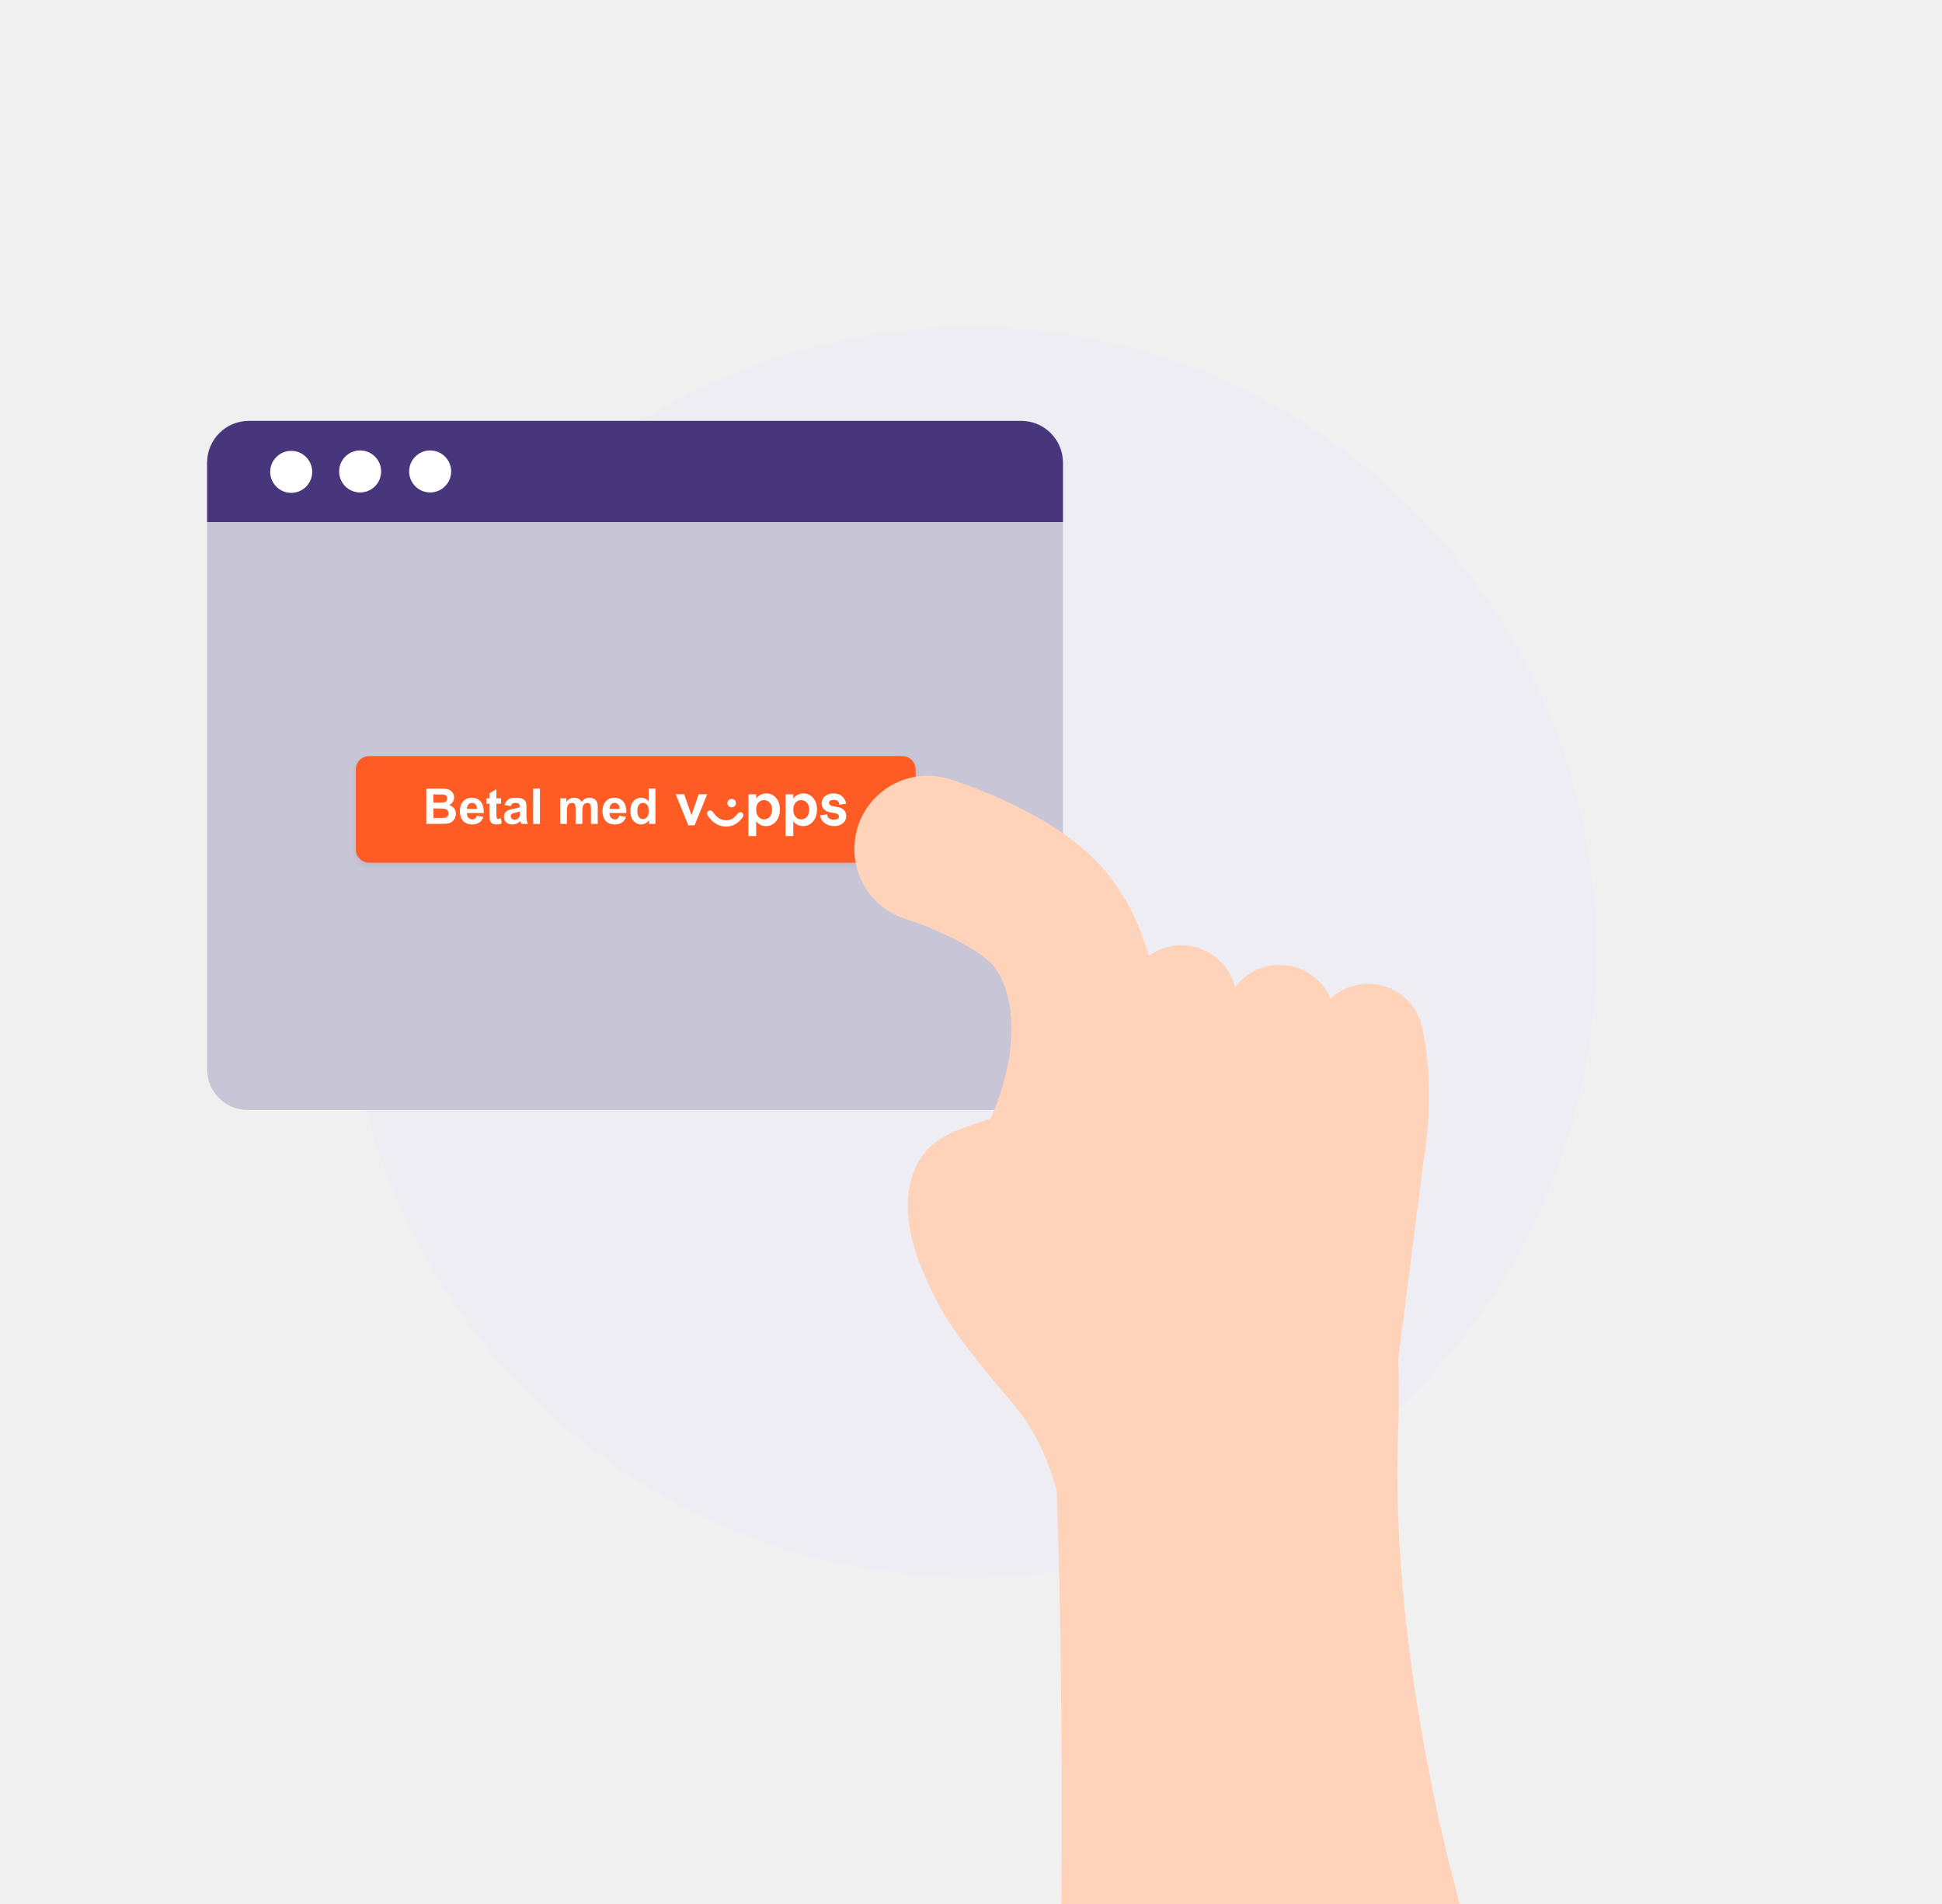
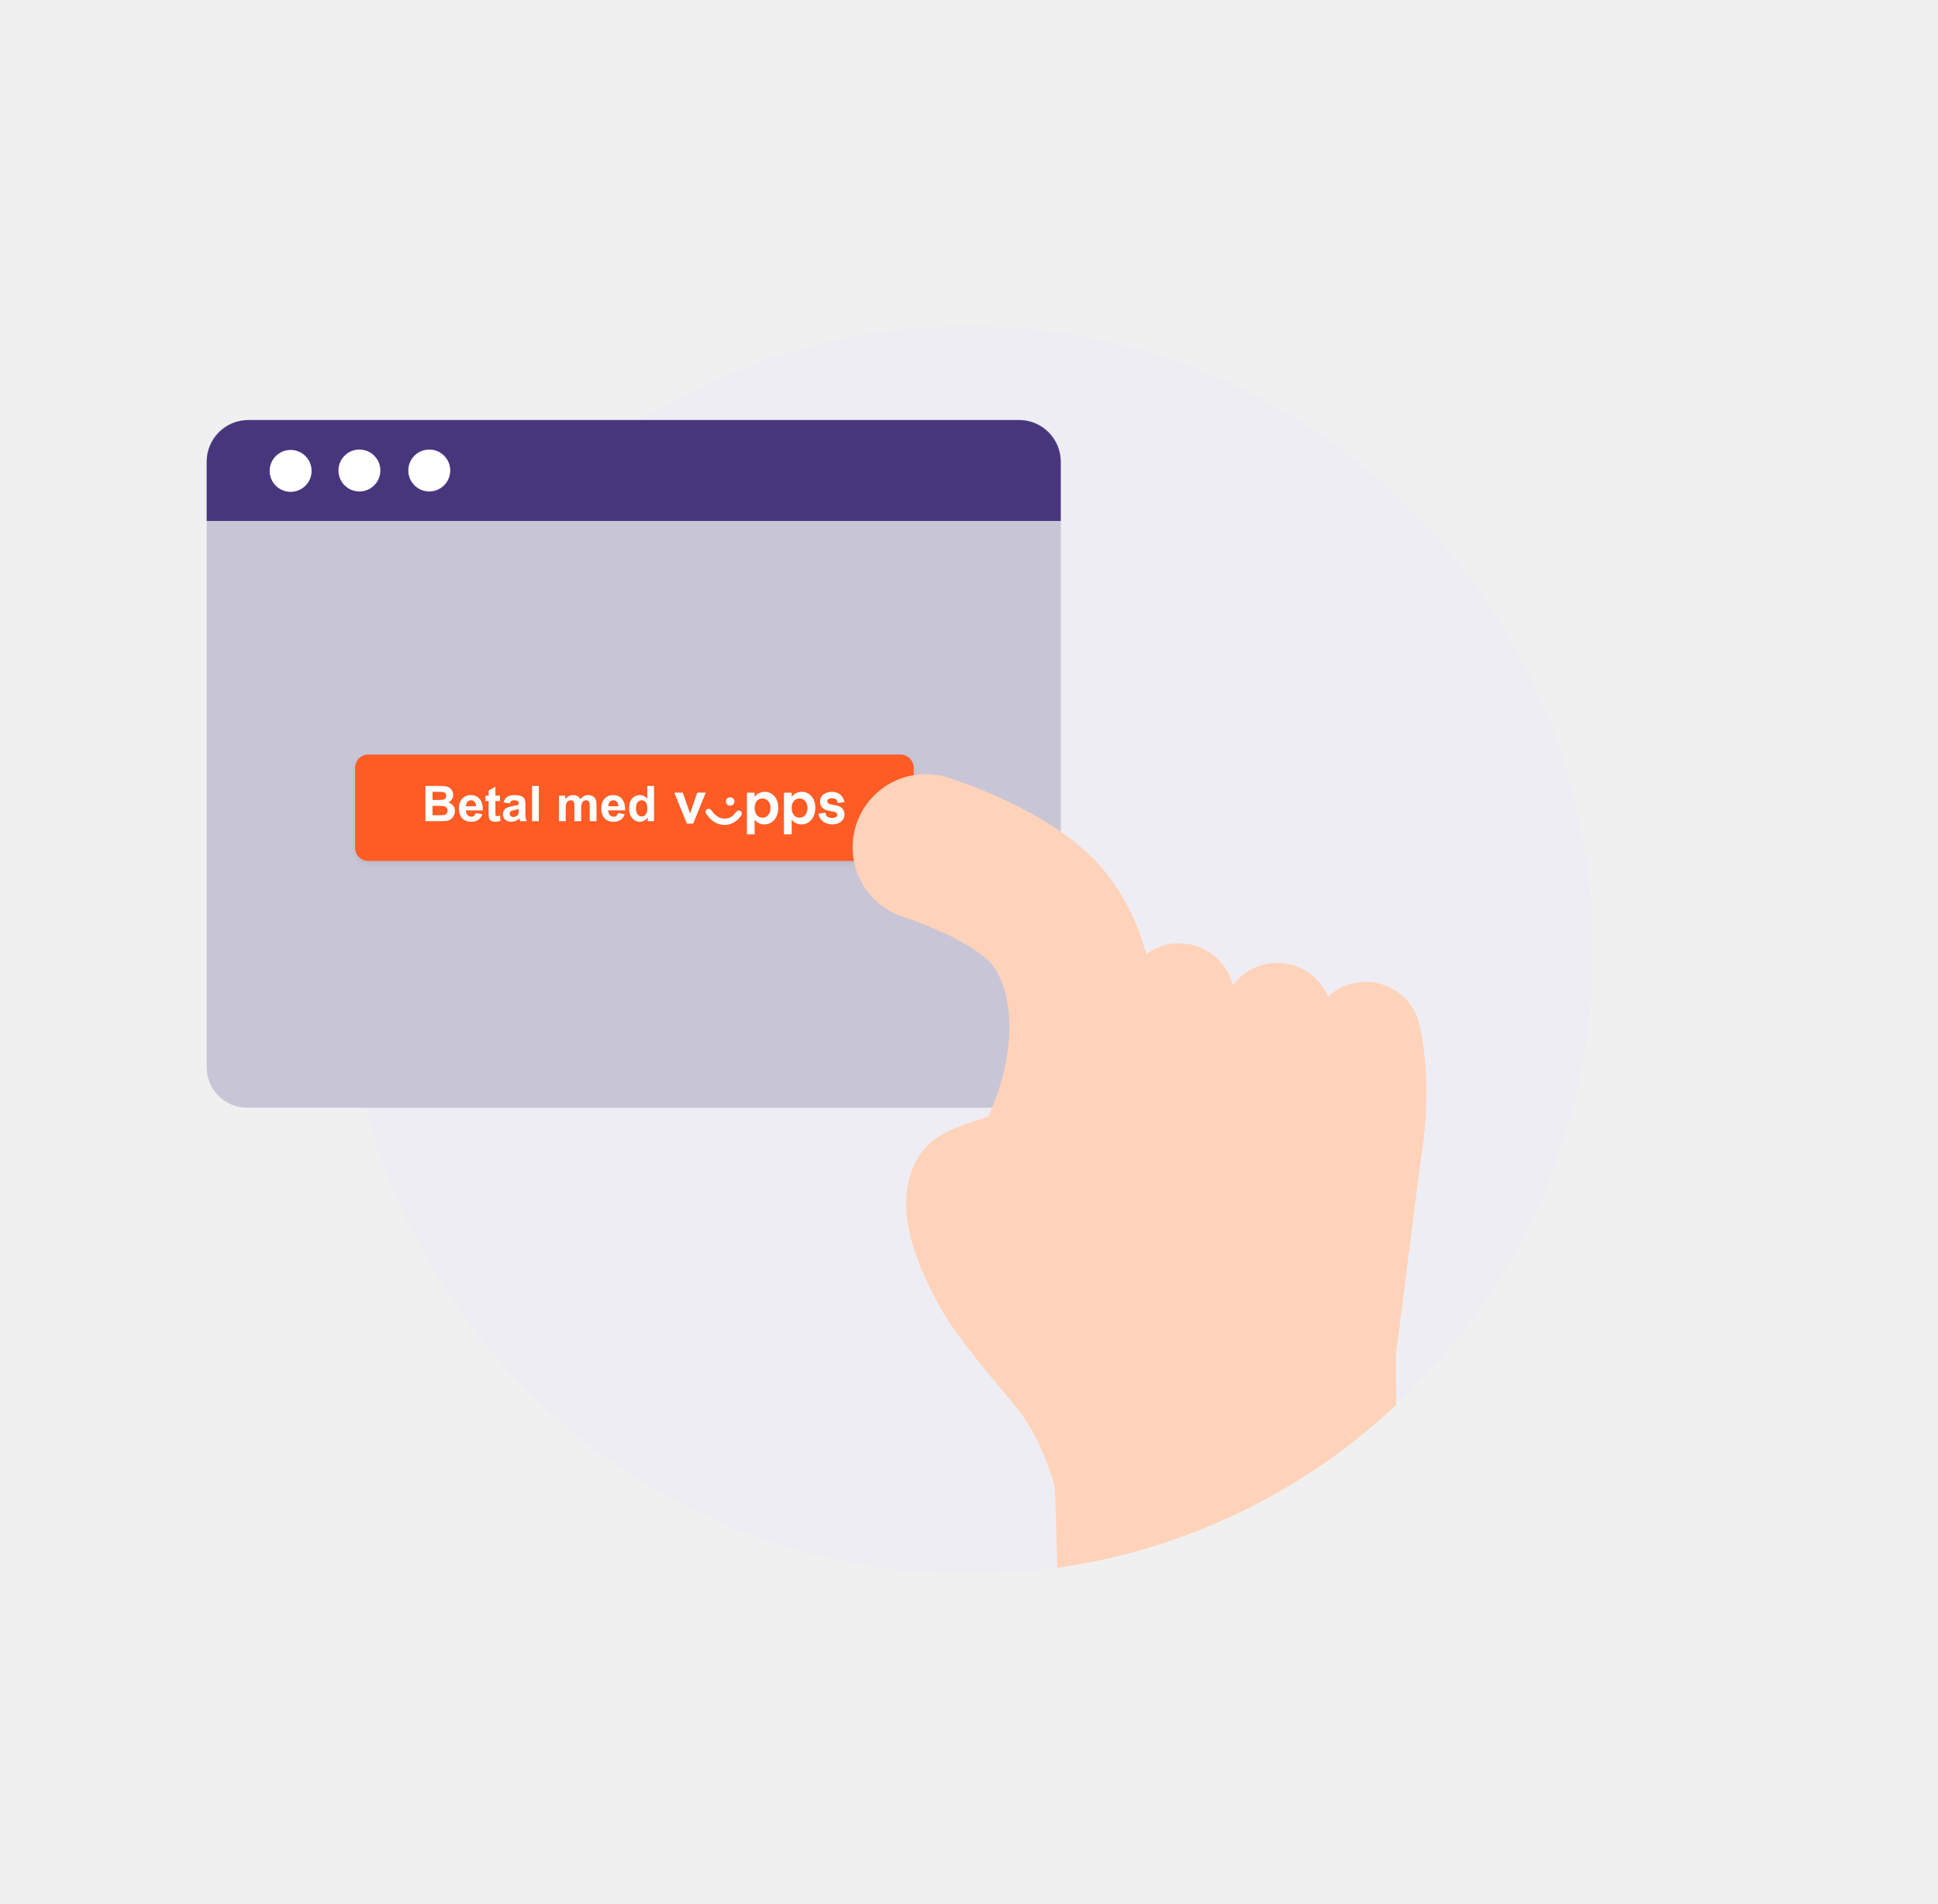
- <svg xmlns="http://www.w3.org/2000/svg" width="1020" height="1000" viewBox="0 0 1020 1000" fill="none">
-   <g clip-path="url(#clip0)">
-     <path d="M838.335 500.001C838.335 681.335 691.334 828.337 510 828.337C328.666 828.337 181.664 681.335 181.664 500.001C181.664 318.667 328.666 171.665 510 171.665C691.334 171.665 838.335 318.667 838.335 500.001Z" fill="#EEEDF3" />
-     <path d="M536.987 582.968H130.086C118.321 582.968 108.786 573.433 108.786 561.668V242.353C108.786 230.588 118.321 221.053 130.086 221.053H536.987C548.748 221.053 558.287 230.588 558.287 242.353V561.668C558.287 573.433 548.748 582.968 536.987 582.968Z" fill="#C8C5D6" />
-     <path d="M536.223 221.053H130.849C118.662 221.053 108.786 230.929 108.786 243.113V274.175H558.287V243.113C558.287 230.929 548.411 221.053 536.223 221.053Z" fill="#48367D" />
-     <path d="M163.981 247.824C163.981 253.915 159.047 258.853 152.955 258.853C146.863 258.853 141.921 253.915 141.921 247.824C141.921 241.732 146.863 236.794 152.955 236.794C159.047 236.794 163.981 241.732 163.981 247.824Z" fill="white" />
-     <path d="M200.18 247.614C200.18 253.706 195.242 258.644 189.154 258.644C183.059 258.644 178.121 253.706 178.121 247.614C178.121 241.522 183.059 236.584 189.154 236.584C195.242 236.584 200.18 241.522 200.18 247.614Z" fill="white" />
-     <path d="M236.958 247.614C236.958 253.706 232.02 258.644 225.932 258.644C219.84 258.644 214.899 253.706 214.899 247.614C214.899 241.522 219.84 236.584 225.932 236.584C232.02 236.584 236.958 241.522 236.958 247.614Z" fill="white" />
-     <g filter="url(#filter0_d)">
-       <rect x="186.888" y="397.113" width="294" height="56" rx="7" fill="#FF5B24" />
-     </g>
-     <path d="M223.9 414.173H231.31C232.777 414.173 233.869 414.237 234.586 414.363C235.311 414.481 235.956 414.734 236.521 415.122C237.094 415.51 237.57 416.028 237.95 416.677C238.329 417.318 238.519 418.039 238.519 418.84C238.519 419.708 238.283 420.505 237.811 421.23C237.347 421.955 236.715 422.499 235.914 422.862C237.044 423.19 237.912 423.751 238.519 424.544C239.126 425.336 239.429 426.268 239.429 427.338C239.429 428.181 239.231 429.003 238.835 429.804C238.447 430.597 237.912 431.233 237.229 431.714C236.555 432.186 235.72 432.477 234.725 432.587C234.101 432.654 232.596 432.696 230.21 432.713H223.9V414.173ZM227.643 417.259V421.546H230.096C231.555 421.546 232.461 421.525 232.815 421.483C233.456 421.407 233.958 421.188 234.32 420.825C234.691 420.454 234.877 419.97 234.877 419.371C234.877 418.798 234.717 418.334 234.396 417.98C234.084 417.617 233.616 417.398 232.992 417.322C232.621 417.28 231.555 417.259 229.793 417.259H227.643ZM227.643 424.632V429.589H231.108C232.457 429.589 233.313 429.552 233.675 429.476C234.232 429.374 234.683 429.13 235.029 428.742C235.383 428.346 235.56 427.819 235.56 427.161C235.56 426.605 235.425 426.133 235.155 425.745C234.885 425.357 234.493 425.075 233.979 424.898C233.473 424.721 232.369 424.632 230.665 424.632H227.643ZM250.356 428.439L253.897 429.033C253.442 430.331 252.721 431.322 251.735 432.005C250.757 432.679 249.53 433.017 248.054 433.017C245.719 433.017 243.991 432.254 242.869 430.728C241.984 429.505 241.541 427.962 241.541 426.099C241.541 423.873 242.123 422.132 243.287 420.876C244.45 419.611 245.921 418.979 247.7 418.979C249.698 418.979 251.275 419.641 252.43 420.965C253.585 422.28 254.137 424.299 254.087 427.022H245.184C245.209 428.076 245.496 428.898 246.044 429.488C246.592 430.07 247.275 430.361 248.092 430.361C248.649 430.361 249.117 430.209 249.496 429.906C249.875 429.602 250.162 429.113 250.356 428.439ZM250.558 424.847C250.533 423.818 250.268 423.039 249.762 422.507C249.256 421.968 248.64 421.698 247.915 421.698C247.14 421.698 246.499 421.98 245.993 422.545C245.487 423.11 245.238 423.877 245.247 424.847H250.558ZM263.154 419.283V422.115H260.726V427.528C260.726 428.624 260.747 429.265 260.789 429.45C260.84 429.627 260.945 429.775 261.106 429.893C261.274 430.011 261.477 430.07 261.713 430.07C262.041 430.07 262.518 429.956 263.142 429.729L263.445 432.485C262.619 432.84 261.683 433.017 260.638 433.017C259.997 433.017 259.419 432.911 258.905 432.7C258.391 432.481 258.011 432.203 257.767 431.866C257.531 431.52 257.366 431.056 257.274 430.475C257.198 430.062 257.16 429.227 257.16 427.971V422.115H255.528V419.283H257.16V416.614L260.726 414.54V419.283H263.154ZM268.276 423.38L265.051 422.798C265.414 421.5 266.038 420.539 266.923 419.915C267.808 419.291 269.123 418.979 270.869 418.979C272.454 418.979 273.634 419.169 274.41 419.548C275.185 419.919 275.729 420.395 276.041 420.977C276.361 421.551 276.522 422.609 276.522 424.151L276.484 428.3C276.484 429.48 276.538 430.352 276.648 430.917C276.766 431.474 276.981 432.072 277.293 432.713H273.777C273.685 432.477 273.571 432.127 273.436 431.663C273.377 431.453 273.335 431.314 273.309 431.246C272.702 431.836 272.053 432.279 271.362 432.574C270.671 432.869 269.933 433.017 269.149 433.017C267.766 433.017 266.674 432.641 265.873 431.891C265.081 431.141 264.685 430.192 264.685 429.046C264.685 428.287 264.866 427.612 265.228 427.022C265.591 426.424 266.097 425.968 266.746 425.656C267.404 425.336 268.348 425.058 269.579 424.822C271.24 424.51 272.39 424.219 273.031 423.949V423.595C273.031 422.912 272.863 422.427 272.525 422.141C272.188 421.846 271.552 421.698 270.616 421.698C269.983 421.698 269.49 421.825 269.136 422.077C268.782 422.322 268.495 422.756 268.276 423.38ZM273.031 426.263C272.576 426.415 271.855 426.596 270.869 426.807C269.882 427.018 269.237 427.225 268.934 427.427C268.47 427.756 268.238 428.173 268.238 428.679C268.238 429.176 268.424 429.606 268.795 429.969C269.166 430.331 269.638 430.513 270.211 430.513C270.852 430.513 271.463 430.302 272.045 429.88C272.475 429.56 272.757 429.168 272.892 428.704C272.985 428.401 273.031 427.823 273.031 426.972V426.263ZM280.037 432.713V414.173H283.591V432.713H280.037ZM294.189 419.283H297.464V421.116C298.636 419.691 300.031 418.979 301.65 418.979C302.51 418.979 303.256 419.156 303.889 419.51C304.521 419.864 305.039 420.4 305.444 421.116C306.034 420.4 306.671 419.864 307.354 419.51C308.037 419.156 308.766 418.979 309.542 418.979C310.528 418.979 311.363 419.181 312.046 419.586C312.729 419.982 313.239 420.568 313.576 421.344C313.82 421.917 313.943 422.845 313.943 424.126V432.713H310.389V425.037C310.389 423.705 310.267 422.845 310.022 422.457C309.693 421.951 309.188 421.698 308.505 421.698C308.007 421.698 307.539 421.85 307.101 422.153C306.662 422.457 306.346 422.904 306.152 423.494C305.958 424.076 305.861 424.999 305.861 426.263V432.713H302.308V425.353C302.308 424.046 302.245 423.203 302.118 422.824C301.992 422.444 301.794 422.162 301.524 421.976C301.262 421.791 300.904 421.698 300.449 421.698C299.901 421.698 299.408 421.846 298.969 422.141C298.531 422.436 298.215 422.862 298.021 423.418C297.835 423.974 297.742 424.898 297.742 426.188V432.713H294.189V419.283ZM325.274 428.439L328.815 429.033C328.36 430.331 327.639 431.322 326.652 432.005C325.674 432.679 324.448 433.017 322.972 433.017C320.637 433.017 318.908 432.254 317.787 430.728C316.902 429.505 316.459 427.962 316.459 426.099C316.459 423.873 317.041 422.132 318.204 420.876C319.368 419.611 320.839 418.979 322.618 418.979C324.616 418.979 326.193 419.641 327.348 420.965C328.503 422.28 329.055 424.299 329.005 427.022H320.101C320.127 428.076 320.413 428.898 320.961 429.488C321.509 430.07 322.192 430.361 323.01 430.361C323.567 430.361 324.034 430.209 324.414 429.906C324.793 429.602 325.08 429.113 325.274 428.439ZM325.476 424.847C325.451 423.818 325.185 423.039 324.679 422.507C324.174 421.968 323.558 421.698 322.833 421.698C322.057 421.698 321.417 421.98 320.911 422.545C320.405 423.11 320.156 423.877 320.165 424.847H325.476ZM344.231 432.713H340.93V430.74C340.382 431.508 339.733 432.081 338.983 432.46C338.241 432.831 337.49 433.017 336.732 433.017C335.189 433.017 333.865 432.397 332.761 431.158C331.665 429.91 331.117 428.173 331.117 425.947C331.117 423.671 331.652 421.943 332.723 420.762C333.793 419.573 335.147 418.979 336.782 418.979C338.283 418.979 339.581 419.603 340.677 420.851V414.173H344.231V432.713ZM334.746 425.707C334.746 427.14 334.944 428.177 335.34 428.818C335.914 429.745 336.715 430.209 337.743 430.209C338.561 430.209 339.257 429.863 339.83 429.172C340.403 428.472 340.69 427.431 340.69 426.048C340.69 424.506 340.412 423.397 339.855 422.722C339.299 422.04 338.586 421.698 337.718 421.698C336.875 421.698 336.167 422.035 335.593 422.71C335.028 423.376 334.746 424.375 334.746 425.707Z" fill="white" />
-     <path fill-rule="evenodd" clip-rule="evenodd" d="M444.487 422.087C443.479 418.24 441.031 416.713 437.69 416.713C434.983 416.713 431.585 418.24 431.585 421.917C431.585 424.293 433.227 426.16 435.905 426.641L438.439 427.093C440.167 427.404 440.657 428.055 440.657 428.932C440.657 429.922 439.591 430.487 438.007 430.487C435.934 430.487 434.638 429.752 434.436 427.687L430.779 428.253C431.354 432.241 434.925 433.881 438.151 433.881C441.204 433.881 444.458 432.128 444.458 428.592C444.458 426.188 442.989 424.435 440.253 423.925L437.46 423.416C435.905 423.134 435.387 422.37 435.387 421.635C435.387 420.701 436.394 420.108 437.777 420.108C439.534 420.108 440.772 420.701 440.83 422.653L444.487 422.087ZM363.183 428.139L366.983 417.137H371.447L364.823 433.457H361.512L354.888 417.138H359.351L363.183 428.139ZM386.539 421.804C386.539 423.105 385.502 424.01 384.293 424.01C383.083 424.01 382.047 423.105 382.047 421.804C382.047 420.503 383.083 419.598 384.293 419.598C385.502 419.598 386.54 420.503 386.54 421.804H386.539ZM387.23 427.574C385.732 429.497 384.149 430.826 381.355 430.826C378.505 430.826 376.286 429.129 374.559 426.641C373.867 425.622 372.802 425.396 372.024 425.933C371.304 426.443 371.132 427.517 371.794 428.451C374.184 432.043 377.496 434.135 381.355 434.135C384.897 434.135 387.662 432.439 389.822 429.61C390.628 428.564 390.599 427.489 389.822 426.895C389.102 426.329 388.036 426.528 387.23 427.574ZM397.168 425.255C397.168 428.592 399.126 430.346 401.315 430.346C403.388 430.346 405.52 428.705 405.52 425.255C405.52 421.86 403.388 420.22 401.344 420.22C399.126 420.22 397.168 421.776 397.168 425.255ZM397.167 419.4V417.165H393.107V439.113H397.167V431.307C398.521 433.117 400.278 433.881 402.265 433.881C405.981 433.881 409.609 430.996 409.609 425.057C409.609 419.372 405.836 416.714 402.611 416.714C400.047 416.714 398.291 417.873 397.167 419.4ZM416.666 425.255C416.666 428.592 418.624 430.346 420.813 430.346C422.886 430.346 425.018 428.705 425.018 425.255C425.018 421.86 422.886 420.22 420.842 420.22C418.624 420.22 416.666 421.776 416.666 425.255H416.666ZM416.666 419.4V417.165H416.666H412.605V439.113H416.666V431.307C418.02 433.117 419.776 433.881 421.763 433.881C425.479 433.881 429.107 430.996 429.107 425.057C429.107 419.372 425.335 416.714 422.109 416.714C419.546 416.714 417.789 417.873 416.666 419.4Z" fill="white" />
-     <path d="M731.348 735.067L732.8 726.521L749.665 594.111L669.833 534.385L557.448 566.317L567.883 739.655C620.752 752.352 673.163 750.48 731.348 735.067Z" fill="#FFD3BA" />
-     <path d="M585.135 634.894C576.043 627.419 572.055 614.824 576.079 603.031C589.012 565.156 590.749 543.468 591.421 524.496C591.992 508.45 605.461 495.903 621.507 496.474C637.55 497.044 650.098 510.509 649.53 526.556C648.553 554.215 645.044 581.001 631.107 621.815C625.92 637.011 609.396 645.124 594.201 639.937C590.804 638.776 587.757 637.047 585.135 634.894Z" fill="#FFD3BA" />
-     <path d="M641.529 626.808C632.172 619.118 628.282 606.05 632.788 594.088C640.562 573.47 644.007 554.437 643.025 537.507C642.103 521.477 654.349 507.735 670.376 506.808C686.404 505.881 700.151 518.121 701.077 534.152C702.526 559.25 697.857 586.32 687.195 614.599C681.533 629.624 664.764 637.212 649.739 631.551C646.68 630.396 643.924 628.775 641.529 626.808Z" fill="#FFD3BA" />
-     <path d="M702.133 640.343C691.724 634.15 685.907 621.821 688.561 609.313C693.141 587.763 693.685 568.425 690.168 551.832C686.842 536.127 696.876 520.691 712.584 517.365C728.29 514.035 743.723 524.068 747.049 539.777C752.265 564.374 751.725 591.835 745.443 621.394C742.105 637.1 726.67 647.127 710.963 643.789C707.766 643.108 704.8 641.927 702.133 640.343Z" fill="#FFD3BA" />
-     <path d="M562.588 818.839C554.745 760.658 535.213 741.542 532.347 737.7C529.627 734.059 504.166 705.381 494.775 688.31C483.14 667.155 469.429 636.981 481.314 612.313C492.958 588.156 522.056 592.999 544.658 574.952L593.083 557.26C612.321 553.964 630.59 566.883 633.894 586.121C637.19 605.362 624.267 623.631 605.029 626.931L595.484 637.189C591.99 638.616 594.964 648.471 595.872 652.598C601.401 662.466 581.926 680.841 590.949 692.939C602.624 708.58 599.404 730.726 583.759 742.4C571.956 751.209 564.439 832.58 562.588 818.839Z" fill="#FFD3BA" />
-     <path d="M543.626 675.535C562.891 717.878 556.608 1077.82 556.608 1077.82C556.608 1077.82 802.847 1066.12 790.92 1061.91C778.992 1057.7 729.862 892.82 734.234 756.875C738.815 614.443 707.391 690.395 707.391 690.395C707.391 690.395 524.362 633.193 543.626 675.535Z" fill="#FFD3BA" />
-     <path d="M487.226 445.91C487.226 445.91 535.646 460.863 553.403 485.18C579.675 521.156 571.585 576.298 548.179 617.429" stroke="#FFD2BA" stroke-width="77" stroke-linecap="round" stroke-linejoin="round" />
+ <svg xmlns="http://www.w3.org/2000/svg" width="454" height="446" viewBox="0 0 454 446" fill="none">
+   <path d="M373.143 222.551C373.143 303.263 307.714 368.69 227.001 368.69C146.29 368.69 80.859 303.263 80.859 222.551C80.859 141.838 146.29 76.41 227.001 76.41C307.714 76.41 373.143 141.838 373.143 222.551Z" fill="#EEEDF3" />
+   <path d="M239.013 259.478H57.903C52.666 259.478 48.422 255.234 48.422 249.997V107.871C48.422 102.634 52.666 98.39 57.903 98.39H239.013C244.248 98.39 248.494 102.634 248.494 107.871V249.997C248.494 255.234 244.248 259.478 239.013 259.478Z" fill="#C8C5D6" />
+   <path d="M238.674 98.39H58.242C52.818 98.39 48.422 102.786 48.422 108.209V122.035H248.494V108.209C248.494 102.786 244.098 98.39 238.674 98.39Z" fill="#48367D" />
+   <path d="M72.989 110.306C72.989 113.017 70.793 115.215 68.082 115.215C65.37 115.215 63.171 113.017 63.171 110.306C63.171 107.594 65.37 105.396 68.082 105.396C70.793 105.396 72.989 107.594 72.989 110.306Z" fill="white" />
+   <path d="M89.102 110.213C89.102 112.924 86.904 115.122 84.194 115.122C81.481 115.122 79.283 112.924 79.283 110.213C79.283 107.501 81.481 105.303 84.194 105.303C86.904 105.303 89.102 107.501 89.102 110.213Z" fill="white" />
+   <path d="M105.472 110.213C105.472 112.924 103.274 115.122 100.564 115.122C97.852 115.122 95.653 112.924 95.653 110.213C95.653 107.501 97.852 105.303 100.564 105.303C103.274 105.303 105.472 107.501 105.472 110.213Z" fill="white" />
+   <g filter="url(#filter0_d)">
+     <rect x="83.184" y="176.754" width="130.859" height="24.925" rx="3.116" fill="#FF5B24" />
  </g>
+   <path d="M99.658 184.11H102.956C103.609 184.11 104.095 184.138 104.414 184.194C104.737 184.247 105.024 184.36 105.275 184.532C105.531 184.705 105.743 184.936 105.911 185.225C106.08 185.51 106.165 185.831 106.165 186.187C106.165 186.574 106.06 186.928 105.85 187.251C105.643 187.574 105.362 187.816 105.005 187.977C105.508 188.123 105.895 188.373 106.165 188.726C106.435 189.079 106.57 189.493 106.57 189.97C106.57 190.345 106.482 190.711 106.306 191.067C106.133 191.42 105.895 191.703 105.591 191.917C105.29 192.128 104.919 192.257 104.476 192.306C104.198 192.336 103.529 192.355 102.467 192.362H99.658V184.11ZM101.324 185.484V187.392H102.416C103.065 187.392 103.469 187.382 103.626 187.364C103.911 187.33 104.135 187.232 104.296 187.071C104.461 186.906 104.544 186.69 104.544 186.424C104.544 186.168 104.472 185.962 104.33 185.804C104.191 185.643 103.983 185.545 103.705 185.512C103.54 185.493 103.065 185.484 102.281 185.484H101.324ZM101.324 188.765V190.972H102.866C103.467 190.972 103.848 190.955 104.009 190.921C104.257 190.876 104.457 190.767 104.611 190.595C104.769 190.418 104.848 190.184 104.848 189.891C104.848 189.643 104.788 189.433 104.667 189.261C104.547 189.088 104.373 188.962 104.144 188.883C103.919 188.805 103.427 188.765 102.669 188.765H101.324ZM111.433 190.459L113.01 190.724C112.807 191.302 112.486 191.743 112.047 192.047C111.612 192.347 111.066 192.497 110.409 192.497C109.37 192.497 108.6 192.158 108.101 191.478C107.707 190.934 107.51 190.247 107.51 189.418C107.51 188.427 107.769 187.653 108.287 187.093C108.805 186.53 109.46 186.249 110.251 186.249C111.141 186.249 111.842 186.544 112.357 187.133C112.871 187.718 113.117 188.617 113.094 189.829H109.131C109.142 190.298 109.27 190.664 109.514 190.927C109.758 191.186 110.062 191.315 110.426 191.315C110.674 191.315 110.882 191.248 111.051 191.112C111.22 190.977 111.347 190.76 111.433 190.459ZM111.524 188.861C111.512 188.403 111.394 188.056 111.169 187.82C110.944 187.579 110.67 187.459 110.347 187.459C110.002 187.459 109.717 187.585 109.491 187.836C109.266 188.088 109.156 188.429 109.159 188.861H111.524ZM117.13 186.384V187.645H116.049V190.054C116.049 190.542 116.059 190.827 116.077 190.91C116.1 190.989 116.147 191.054 116.218 191.107C116.293 191.159 116.383 191.186 116.488 191.186C116.635 191.186 116.847 191.135 117.124 191.034L117.259 192.261C116.892 192.418 116.475 192.497 116.01 192.497C115.725 192.497 115.468 192.45 115.239 192.356C115.01 192.259 114.841 192.135 114.732 191.985C114.627 191.831 114.554 191.625 114.512 191.366C114.479 191.182 114.462 190.81 114.462 190.251V187.645H113.736V186.384H114.462V185.196L116.049 184.273V186.384H117.13ZM119.41 188.208L117.974 187.949C118.136 187.371 118.413 186.943 118.807 186.666C119.201 186.388 119.787 186.249 120.564 186.249C121.269 186.249 121.794 186.333 122.14 186.502C122.485 186.667 122.727 186.879 122.866 187.138C123.008 187.394 123.08 187.865 123.08 188.551L123.063 190.398C123.063 190.923 123.087 191.311 123.136 191.563C123.189 191.81 123.284 192.077 123.423 192.362H121.858C121.817 192.257 121.766 192.101 121.706 191.895C121.68 191.801 121.661 191.739 121.65 191.709C121.38 191.972 121.091 192.169 120.783 192.3C120.475 192.431 120.147 192.497 119.798 192.497C119.183 192.497 118.697 192.33 118.34 191.996C117.987 191.662 117.811 191.24 117.811 190.73C117.811 190.392 117.892 190.092 118.053 189.829C118.214 189.563 118.44 189.36 118.729 189.221C119.021 189.079 119.442 188.955 119.989 188.85C120.729 188.711 121.241 188.581 121.526 188.461V188.304C121.526 188 121.451 187.784 121.301 187.656C121.151 187.525 120.868 187.459 120.451 187.459C120.17 187.459 119.95 187.516 119.792 187.628C119.635 187.737 119.507 187.93 119.41 188.208ZM121.526 189.491C121.323 189.559 121.003 189.64 120.564 189.733C120.125 189.827 119.837 189.919 119.702 190.009C119.496 190.156 119.393 190.341 119.393 190.566C119.393 190.788 119.475 190.979 119.64 191.141C119.806 191.302 120.016 191.383 120.271 191.383C120.556 191.383 120.828 191.289 121.087 191.101C121.278 190.959 121.404 190.784 121.464 190.578C121.505 190.443 121.526 190.186 121.526 189.807V189.491ZM124.645 192.362V184.11H126.226V192.362H124.645ZM130.943 186.384H132.401V187.2C132.923 186.566 133.544 186.249 134.264 186.249C134.647 186.249 134.979 186.328 135.261 186.485C135.542 186.643 135.773 186.881 135.953 187.2C136.216 186.881 136.499 186.643 136.803 186.485C137.107 186.328 137.432 186.249 137.777 186.249C138.216 186.249 138.587 186.339 138.891 186.519C139.195 186.696 139.422 186.956 139.572 187.302C139.681 187.557 139.736 187.97 139.736 188.54V192.362H138.154V188.945C138.154 188.352 138.1 187.97 137.991 187.797C137.844 187.572 137.619 187.459 137.315 187.459C137.094 187.459 136.886 187.527 136.69 187.662C136.495 187.797 136.355 187.996 136.268 188.259C136.182 188.518 136.139 188.928 136.139 189.491V192.362H134.557V189.086C134.557 188.504 134.529 188.129 134.473 187.96C134.416 187.791 134.328 187.666 134.208 187.583C134.092 187.501 133.932 187.459 133.73 187.459C133.486 187.459 133.266 187.525 133.071 187.656C132.876 187.788 132.735 187.977 132.649 188.225C132.566 188.472 132.525 188.883 132.525 189.458V192.362H130.943V186.384ZM144.779 190.459L146.355 190.724C146.153 191.302 145.832 191.743 145.393 192.047C144.957 192.347 144.411 192.497 143.755 192.497C142.715 192.497 141.946 192.158 141.447 191.478C141.053 190.934 140.856 190.247 140.856 189.418C140.856 188.427 141.115 187.653 141.633 187.093C142.151 186.53 142.805 186.249 143.597 186.249C144.487 186.249 145.188 186.544 145.702 187.133C146.216 187.718 146.462 188.617 146.44 189.829H142.477C142.488 190.298 142.616 190.664 142.86 190.927C143.104 191.186 143.408 191.315 143.772 191.315C144.019 191.315 144.228 191.248 144.396 191.112C144.565 190.977 144.693 190.76 144.779 190.459ZM144.869 188.861C144.858 188.403 144.74 188.056 144.515 187.82C144.289 187.579 144.016 187.459 143.693 187.459C143.348 187.459 143.062 187.585 142.837 187.836C142.612 188.088 142.501 188.429 142.505 188.861H144.869ZM153.217 192.362H151.748V191.484C151.504 191.825 151.215 192.081 150.881 192.249C150.551 192.415 150.217 192.497 149.879 192.497C149.192 192.497 148.603 192.221 148.112 191.67C147.624 191.114 147.38 190.341 147.38 189.351C147.38 188.337 147.618 187.568 148.095 187.043C148.571 186.514 149.174 186.249 149.902 186.249C150.57 186.249 151.147 186.527 151.635 187.082V184.11H153.217V192.362ZM148.995 189.244C148.995 189.882 149.083 190.343 149.26 190.628C149.515 191.041 149.872 191.248 150.329 191.248C150.693 191.248 151.003 191.094 151.258 190.786C151.513 190.474 151.641 190.011 151.641 189.396C151.641 188.709 151.517 188.215 151.269 187.915C151.022 187.611 150.705 187.459 150.318 187.459C149.943 187.459 149.628 187.609 149.372 187.91C149.121 188.206 148.995 188.651 148.995 189.244Z" fill="white" />
+   <path fill-rule="evenodd" clip-rule="evenodd" d="M197.842 187.87C197.393 186.157 196.304 185.478 194.817 185.478C193.612 185.478 192.1 186.157 192.1 187.794C192.1 188.851 192.83 189.682 194.022 189.897L195.15 190.098C195.919 190.236 196.137 190.526 196.137 190.916C196.137 191.357 195.663 191.608 194.958 191.608C194.035 191.608 193.458 191.281 193.368 190.362L191.741 190.614C191.997 192.389 193.586 193.119 195.022 193.119C196.381 193.119 197.829 192.339 197.829 190.765C197.829 189.695 197.175 188.915 195.958 188.688L194.714 188.461C194.022 188.335 193.791 187.995 193.791 187.668C193.791 187.253 194.24 186.989 194.855 186.989C195.637 186.989 196.189 187.253 196.214 188.121L197.842 187.87ZM161.654 190.563L163.345 185.667H165.332L162.384 192.93H160.91L157.962 185.667H159.948L161.654 190.563ZM172.05 187.744C172.05 188.323 171.588 188.726 171.05 188.726C170.511 188.726 170.05 188.323 170.05 187.744C170.05 187.165 170.511 186.762 171.05 186.762C171.588 186.762 172.05 187.165 172.05 187.744H172.05ZM172.357 190.312C171.69 191.168 170.985 191.759 169.742 191.759C168.473 191.759 167.486 191.004 166.717 189.896C166.409 189.443 165.935 189.342 165.589 189.582C165.268 189.808 165.192 190.287 165.486 190.702C166.55 192.301 168.024 193.232 169.742 193.232C171.319 193.232 172.549 192.477 173.511 191.218C173.87 190.752 173.857 190.274 173.511 190.01C173.19 189.758 172.716 189.846 172.357 190.312ZM176.78 189.28C176.78 190.765 177.652 191.546 178.626 191.546C179.549 191.546 180.498 190.815 180.498 189.28C180.498 187.769 179.549 187.039 178.639 187.039C177.652 187.039 176.78 187.731 176.78 189.28ZM176.78 186.674V185.679H174.973V195.448H176.78V191.973C177.383 192.779 178.165 193.119 179.049 193.119C180.703 193.119 182.318 191.835 182.318 189.192C182.318 186.661 180.639 185.478 179.203 185.478C178.062 185.478 177.28 185.994 176.78 186.674ZM185.459 189.28C185.459 190.765 186.331 191.546 187.305 191.546C188.228 191.546 189.176 190.815 189.176 189.28C189.176 187.769 188.228 187.039 187.318 187.039C186.331 187.039 185.459 187.731 185.459 189.28H185.459ZM185.459 186.674V185.679H185.459H183.652V195.448H185.459V191.973C186.062 192.779 186.843 193.119 187.728 193.119C189.382 193.119 190.997 191.835 190.997 189.192C190.997 186.661 189.317 185.478 187.882 185.478C186.741 185.478 185.959 185.994 185.459 186.674Z" fill="white" />
+   <path d="M325.598 327.177L326.245 323.373L333.751 264.438L298.218 237.854L248.196 252.067L252.84 329.219C276.372 334.87 299.7 334.037 325.598 327.177Z" fill="#FFD3BA" />
+   <path d="M260.519 282.59C256.473 279.263 254.697 273.657 256.488 268.408C262.245 251.55 263.018 241.896 263.317 233.452C263.571 226.31 269.566 220.725 276.709 220.98C283.849 221.233 289.434 227.227 289.182 234.369C288.746 246.68 287.185 258.602 280.981 276.769C278.673 283.532 271.318 287.143 264.554 284.835C263.043 284.318 261.686 283.548 260.519 282.59Z" fill="#FFD3BA" />
+   <path d="M285.62 278.991C281.455 275.568 279.724 269.752 281.73 264.427C285.19 255.25 286.723 246.779 286.286 239.244C285.876 232.108 291.326 225.992 298.46 225.579C305.594 225.167 311.713 230.615 312.125 237.75C312.77 248.921 310.692 260.97 305.946 273.557C303.426 280.244 295.962 283.622 289.275 281.102C287.913 280.588 286.686 279.866 285.62 278.991Z" fill="#FFD3BA" />
+   <path d="M312.595 285.016C307.962 282.259 305.373 276.771 306.554 271.204C308.593 261.612 308.835 253.005 307.269 245.62C305.789 238.629 310.255 231.758 317.247 230.278C324.237 228.796 331.106 233.262 332.587 240.254C334.909 251.202 334.668 263.425 331.872 276.581C330.386 283.572 323.516 288.035 316.525 286.549C315.102 286.246 313.782 285.721 312.595 285.016Z" fill="#FFD3BA" />
+   <path d="M250.484 364.464C246.993 338.568 238.299 330.059 237.024 328.349C235.813 326.728 224.48 313.964 220.3 306.365C215.121 296.949 209.019 283.519 214.309 272.539C219.492 261.787 232.443 263.943 242.503 255.91L264.057 248.035C272.62 246.568 280.751 252.319 282.222 260.881C283.689 269.446 277.937 277.577 269.374 279.046L265.125 283.612C263.57 284.247 264.894 288.633 265.298 290.47C267.759 294.862 259.091 303.041 263.107 308.426C268.304 315.388 266.87 325.245 259.907 330.441C254.653 334.362 251.308 370.58 250.484 364.464Z" fill="#FFD3BA" />
+   <path fill-rule="evenodd" clip-rule="evenodd" d="M327.061 329.136C305.647 349.231 278.176 362.947 247.68 367.25C246.932 335.647 245.316 307.871 242.044 300.679C233.469 281.833 314.935 307.293 314.935 307.293C314.935 307.293 327.729 276.371 327.061 329.136Z" fill="#FFD3BA" />
+   <path d="M216.864 198.474C216.864 198.474 238.415 205.129 246.319 215.953C258.012 231.965 254.411 256.509 243.993 274.816" stroke="#FFD2BA" stroke-width="34.273" stroke-linecap="round" stroke-linejoin="round" />
  <defs>
-     <filter id="filter0_d" x="184.088" y="395.713" width="299.6" height="61.6" filterUnits="userSpaceOnUse" color-interpolation-filters="sRGB">
+     <filter id="filter0_d" x="81.937" y="176.131" width="133.351" height="27.418" filterUnits="userSpaceOnUse" color-interpolation-filters="sRGB">
      <feFlood flood-opacity="0" result="BackgroundImageFix" />
      <feColorMatrix in="SourceAlpha" type="matrix" values="0 0 0 0 0 0 0 0 0 0 0 0 0 0 0 0 0 0 127 0" />
-       <feOffset dy="1.4" />
-       <feGaussianBlur stdDeviation="1.4" />
+       <feOffset dy="0.623" />
+       <feGaussianBlur stdDeviation="0.623" />
      <feColorMatrix type="matrix" values="0 0 0 0 0.086 0 0 0 0 0.071 0 0 0 0 0.145 0 0 0 0.07 0" />
      <feBlend mode="normal" in2="BackgroundImageFix" result="effect1_dropShadow" />
      <feBlend mode="normal" in="SourceGraphic" in2="effect1_dropShadow" result="shape" />
    </filter>
-     <clipPath id="clip0">
-       <rect width="1020" height="1000" fill="white" />
-     </clipPath>
  </defs>
</svg>
